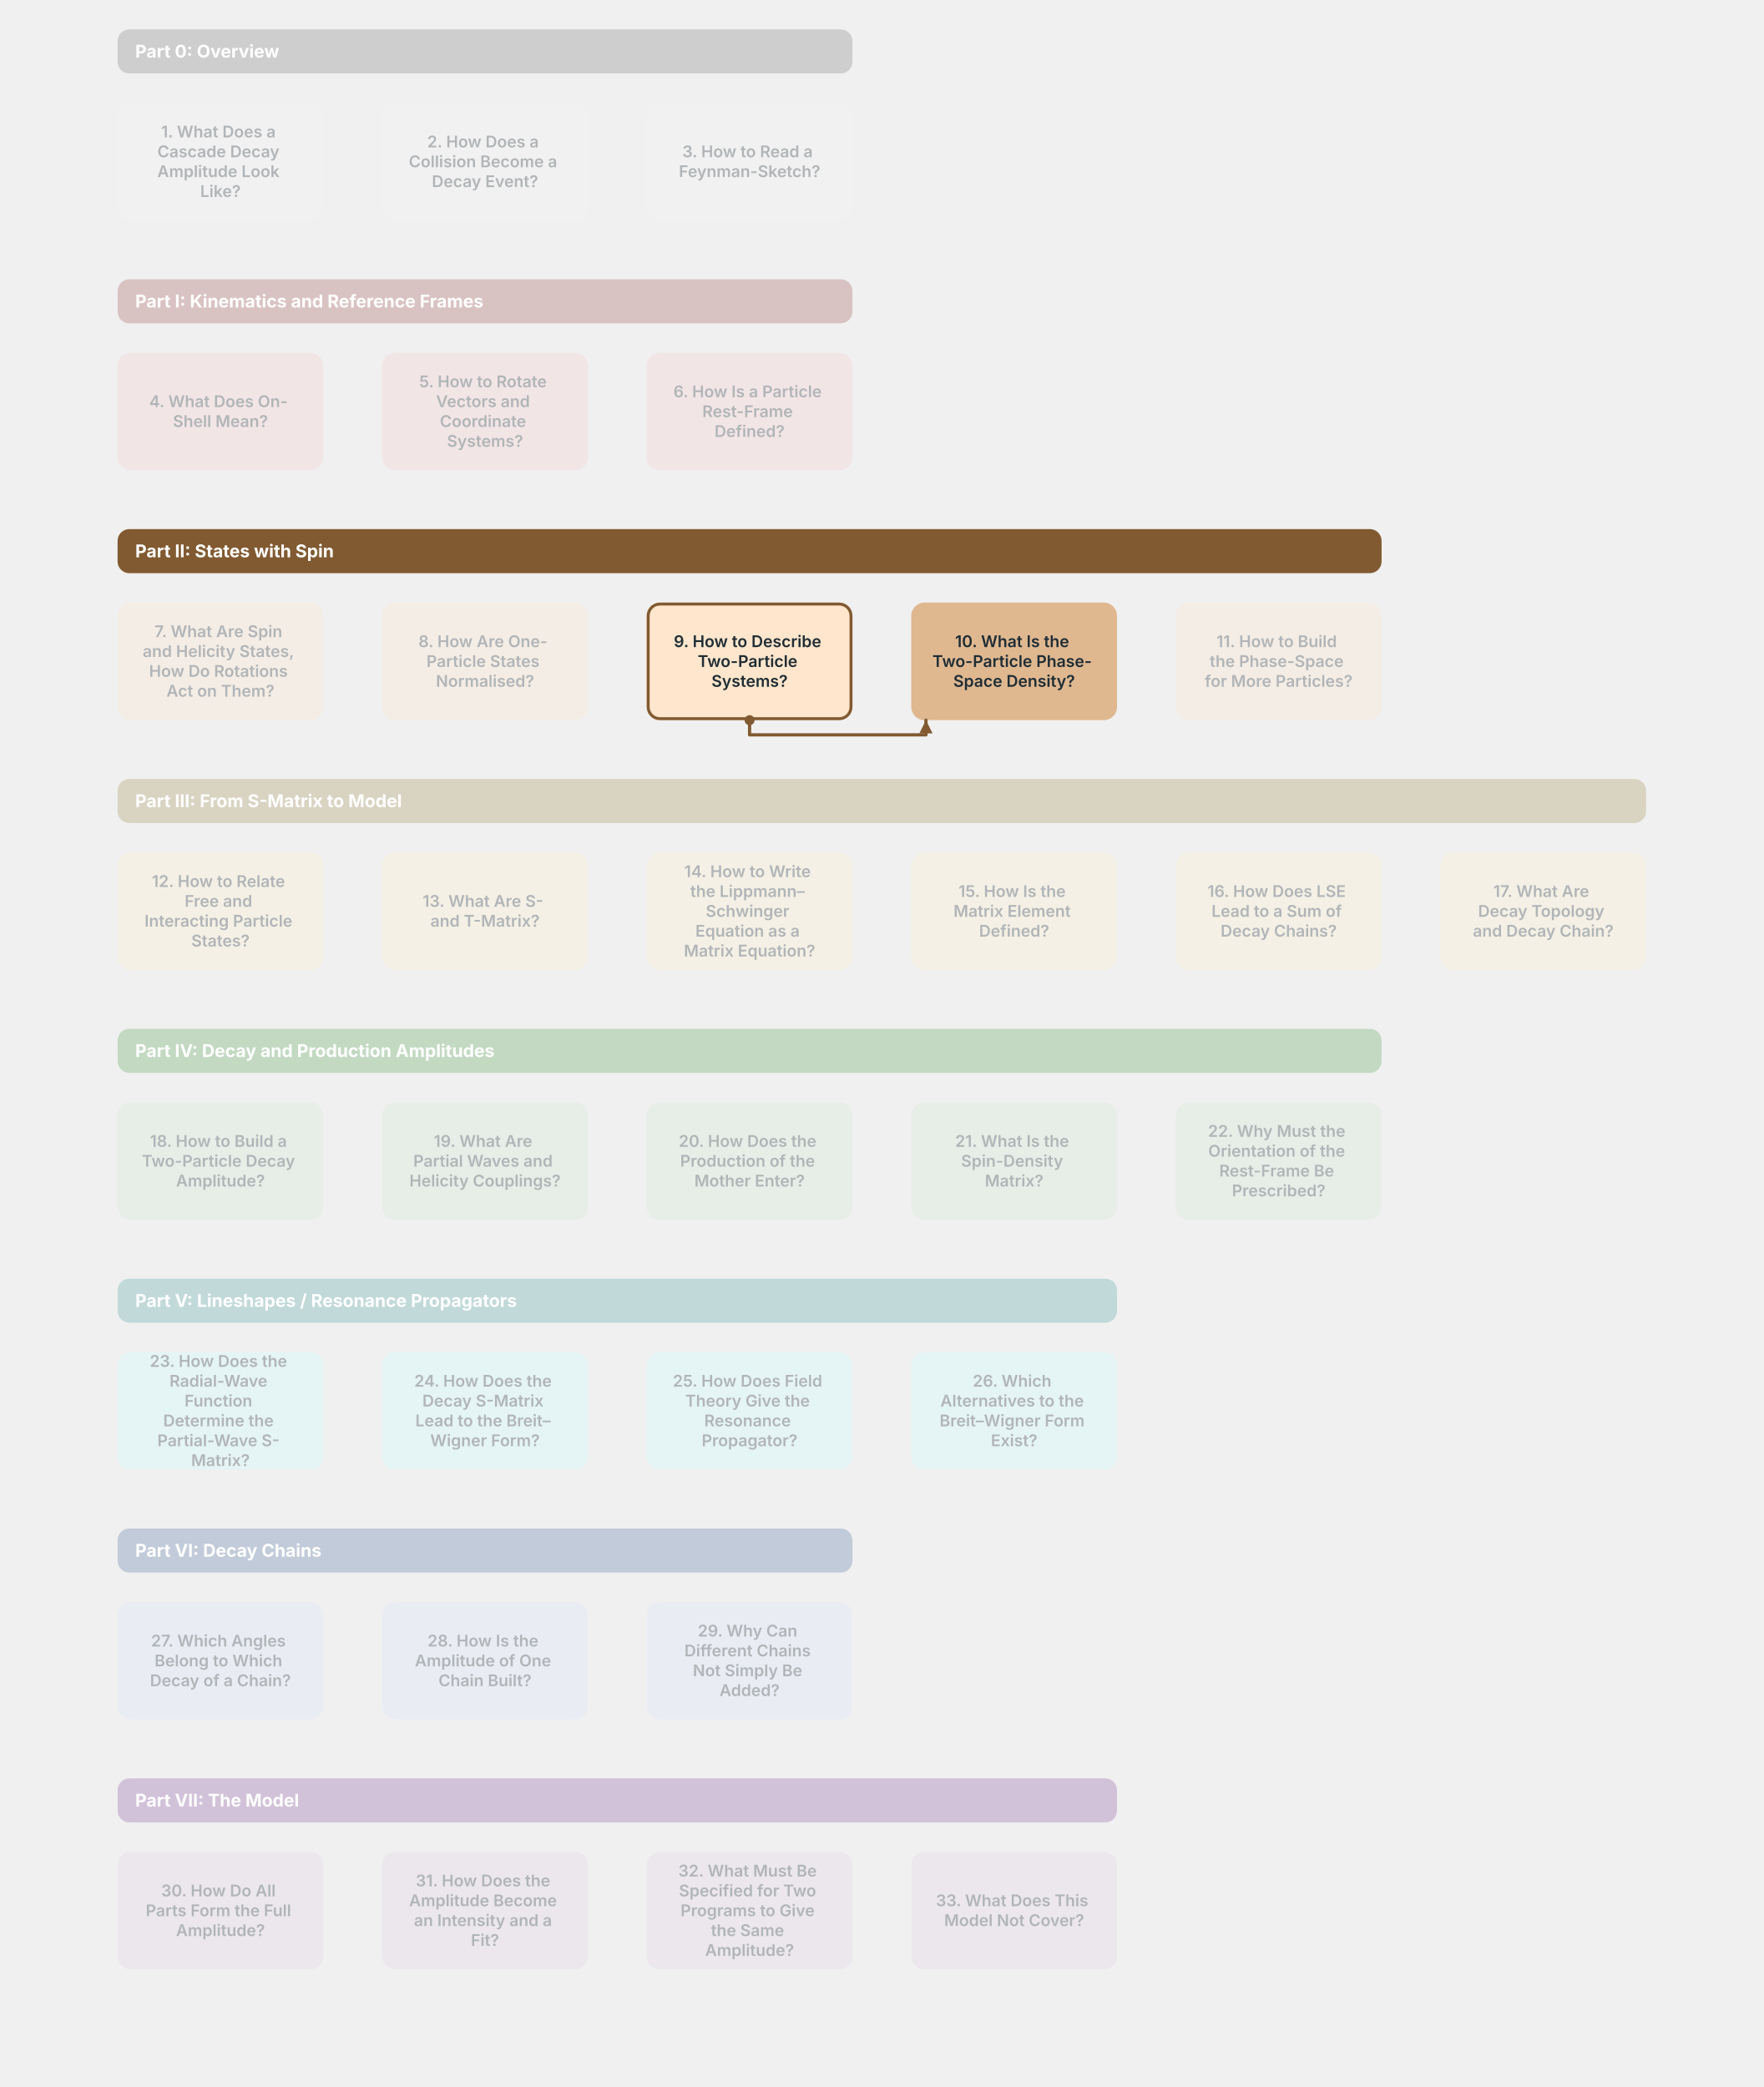
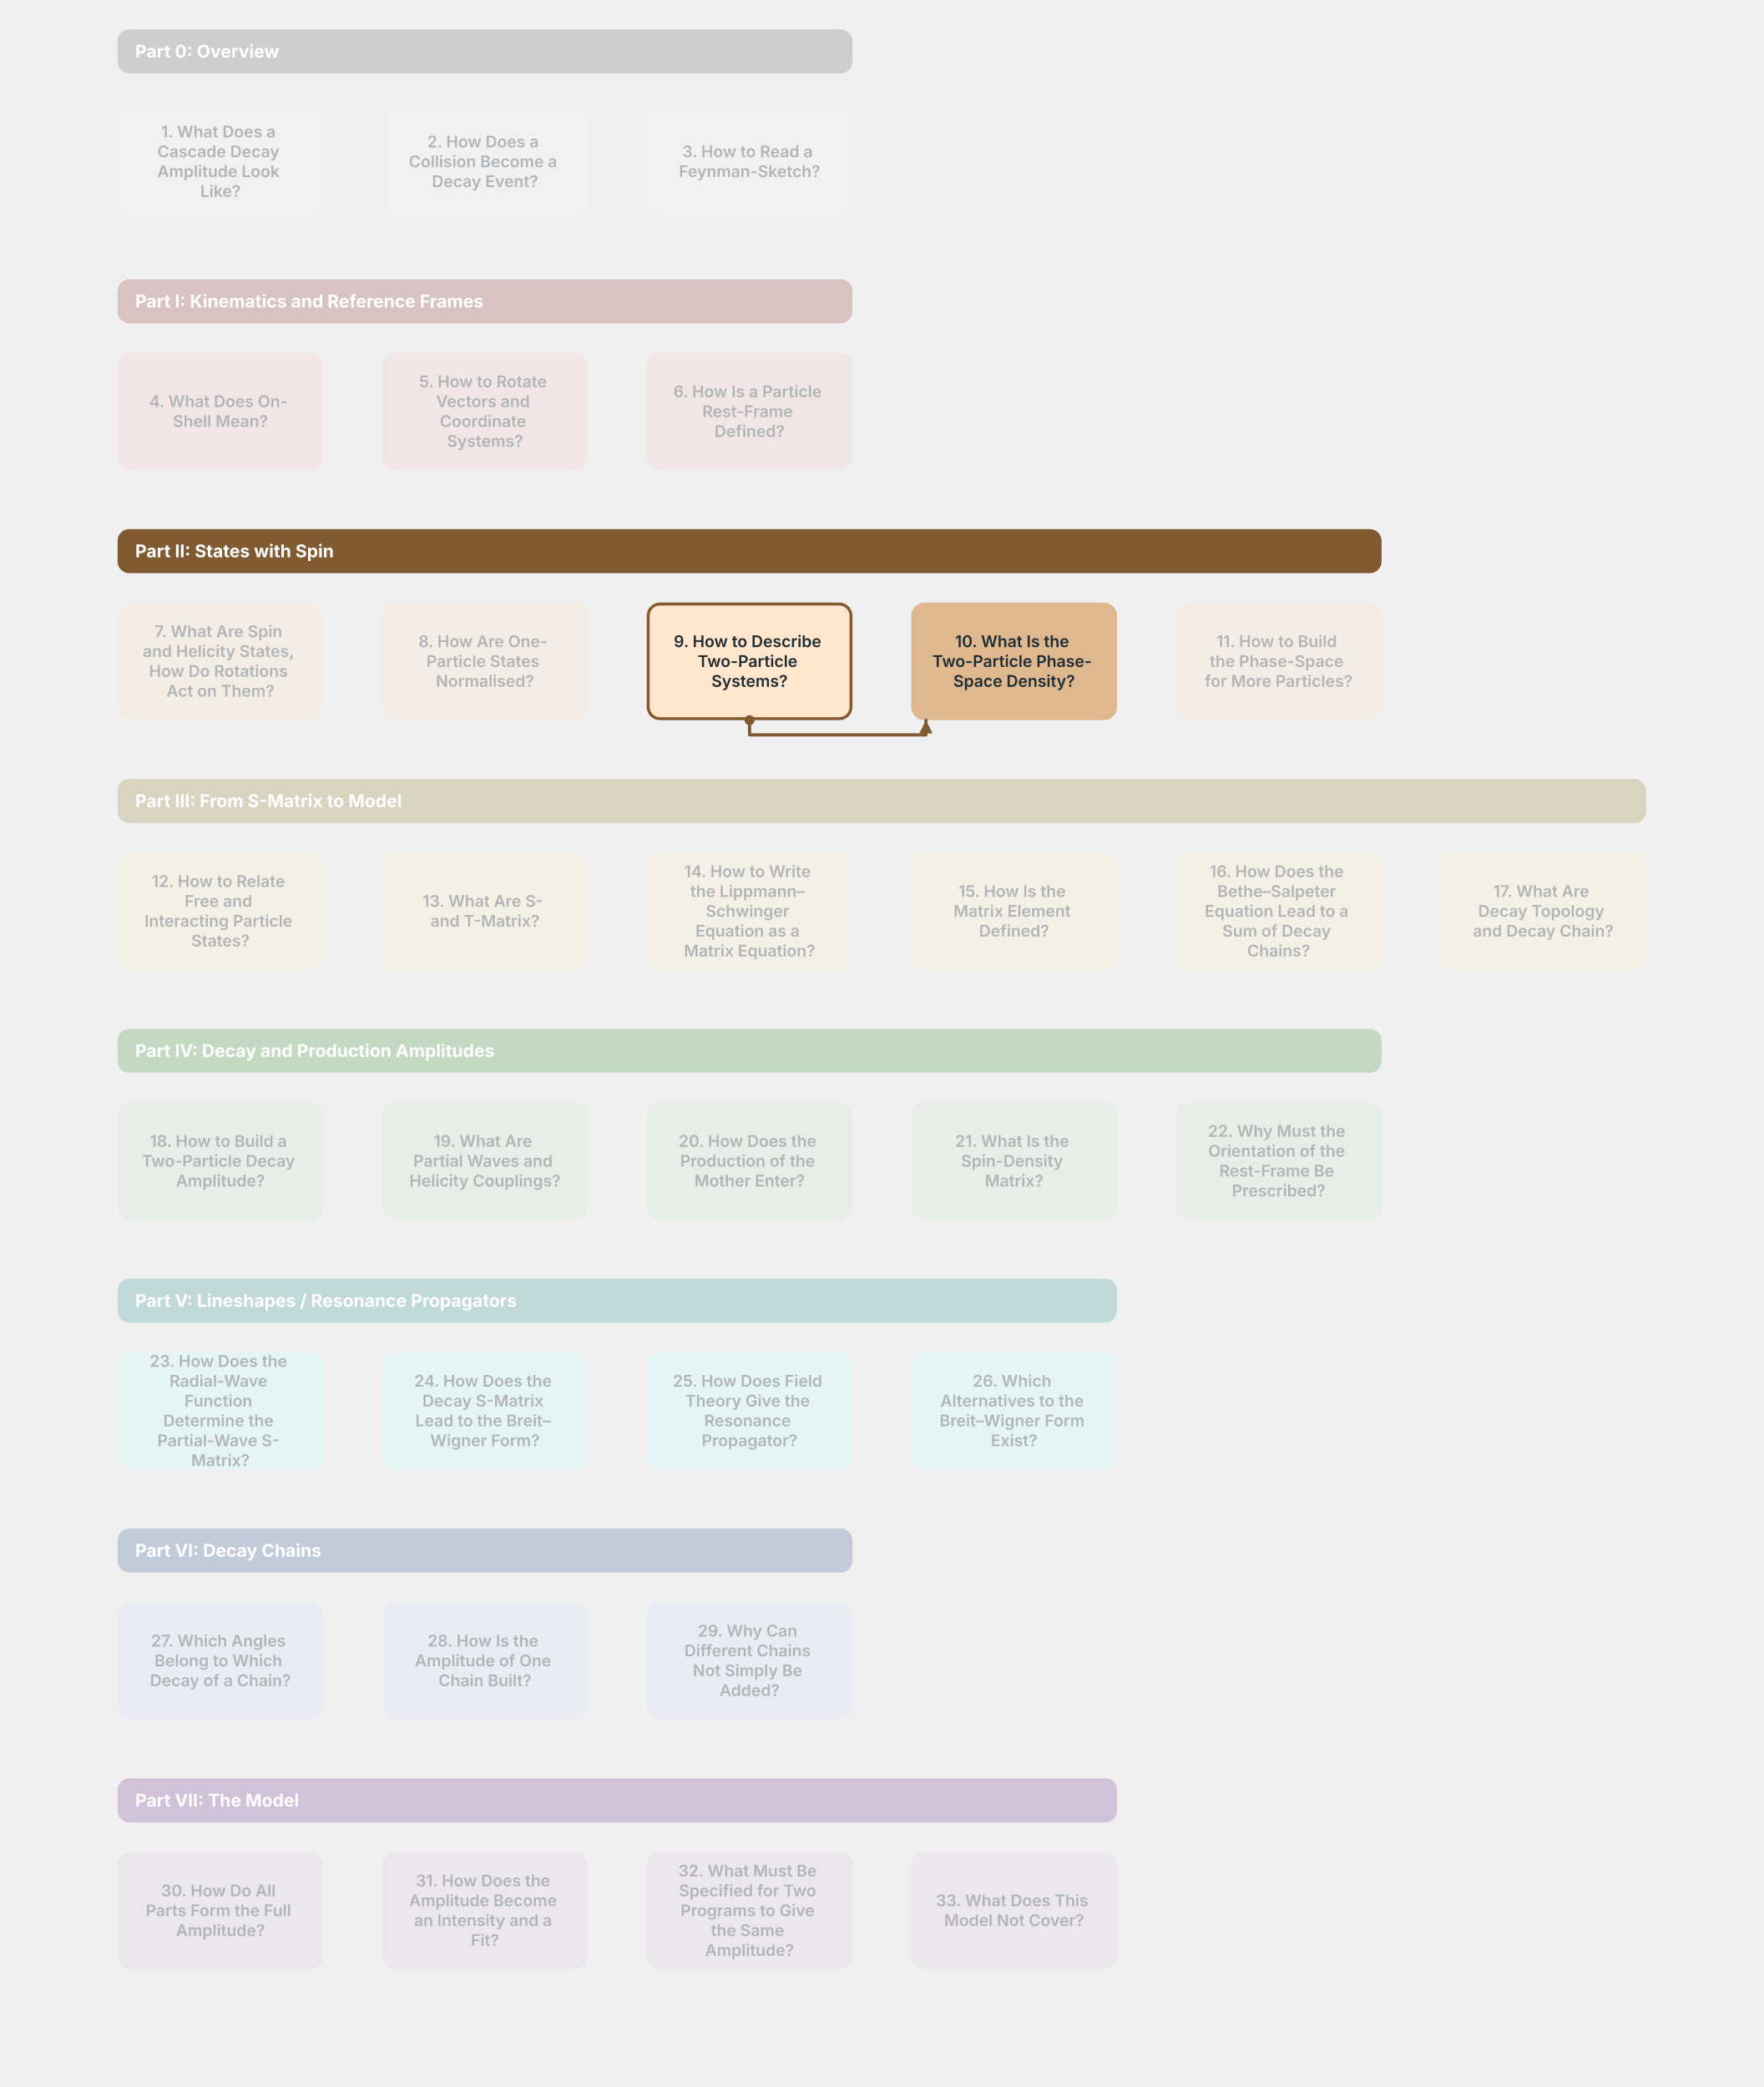
<svg xmlns="http://www.w3.org/2000/svg" viewBox="0 0 1200 1420" width="1200" height="1420" role="img" aria-label="Flow chart of the FAQ">
  <style>text{font-family:Inter,"Source Sans 3","Noto Sans","DejaVu Sans",sans-serif;font-size:11px;font-weight:600}.bar-title{font-size:12px;font-weight:700}</style>
  <g class="card" data-n="1" opacity="0.3">
    <rect class="card-bg" data-n="1" x="80" y="70" width="140" height="80" rx="9" fill="#F5F5F5" />
    <text fill="#1f2d35" text-anchor="middle">
      <tspan x="150" y="93.5">1. What Does a</tspan>
      <tspan x="150" y="107.0">Cascade Decay</tspan>
      <tspan x="150" y="120.5">Amplitude Look</tspan>
      <tspan x="150" y="134.0">Like?</tspan>
    </text>
  </g>
  <g class="card" data-n="2" opacity="0.3">
    <rect class="card-bg" data-n="2" x="260" y="70" width="140" height="80" rx="9" fill="#F5F5F5" />
    <text fill="#1f2d35" text-anchor="middle">
      <tspan x="330" y="100.3">2. How Does a</tspan>
      <tspan x="330" y="113.8">Collision Become a</tspan>
      <tspan x="330" y="127.3">Decay Event?</tspan>
    </text>
  </g>
  <g class="card" data-n="3" opacity="0.3">
    <rect class="card-bg" data-n="3" x="440" y="70" width="140" height="80" rx="9" fill="#F5F5F5" />
    <text fill="#1f2d35" text-anchor="middle">
      <tspan x="510" y="107.0">3. How to Read a</tspan>
      <tspan x="510" y="120.5">Feynman-Sketch?</tspan>
    </text>
  </g>
  <g class="card" data-n="4" opacity="0.3">
    <rect class="card-bg" data-n="4" x="80" y="240" width="140" height="80" rx="9" fill="#F8CECC" />
    <text fill="#1f2d35" text-anchor="middle">
      <tspan x="150" y="277.0">4. What Does On-</tspan>
      <tspan x="150" y="290.5">Shell Mean?</tspan>
    </text>
  </g>
  <g class="card" data-n="5" opacity="0.3">
    <rect class="card-bg" data-n="5" x="260" y="240" width="140" height="80" rx="9" fill="#F8CECC" />
    <text fill="#1f2d35" text-anchor="middle">
      <tspan x="330" y="263.5">5. How to Rotate</tspan>
      <tspan x="330" y="277.0">Vectors and</tspan>
      <tspan x="330" y="290.5">Coordinate</tspan>
      <tspan x="330" y="304.0">Systems?</tspan>
    </text>
  </g>
  <g class="card" data-n="6" opacity="0.3">
    <rect class="card-bg" data-n="6" x="440" y="240" width="140" height="80" rx="9" fill="#F8CECC" />
    <text fill="#1f2d35" text-anchor="middle">
      <tspan x="510" y="270.3">6. How Is a Particle</tspan>
      <tspan x="510" y="283.8">Rest-Frame</tspan>
      <tspan x="510" y="297.3">Defined?</tspan>
    </text>
  </g>
  <g class="card" data-n="7" opacity="0.3">
    <rect class="card-bg" data-n="7" x="80" y="410" width="140" height="80" rx="9" fill="#FFE6CC" />
    <text fill="#1f2d35" text-anchor="middle">
      <tspan x="150" y="433.5">7. What Are Spin</tspan>
      <tspan x="150" y="447.0">and Helicity States,</tspan>
      <tspan x="150" y="460.5">How Do Rotations</tspan>
      <tspan x="150" y="474.0">Act on Them?</tspan>
    </text>
  </g>
  <g class="card" data-n="8" opacity="0.3">
    <rect class="card-bg" data-n="8" x="260" y="410" width="140" height="80" rx="9" fill="#FFE6CC" />
    <text fill="#1f2d35" text-anchor="middle">
      <tspan x="330" y="440.3">8. How Are One-</tspan>
      <tspan x="330" y="453.8">Particle States</tspan>
      <tspan x="330" y="467.3">Normalised?</tspan>
    </text>
  </g>
  <g class="card" data-n="9" opacity="1">
    <rect class="card-bg" data-n="9" x="440" y="410" width="140" height="80" rx="9" fill="#FFE6CC" />
    <rect class="frame need" data-n="9" x="441" y="411" width="138" height="78" rx="8" fill="none" stroke="#815A31" stroke-width="2" />
    <text fill="#1f2d35" text-anchor="middle">
      <tspan x="510" y="440.3">9. How to Describe</tspan>
      <tspan x="510" y="453.8">Two-Particle</tspan>
      <tspan x="510" y="467.3">Systems?</tspan>
    </text>
  </g>
  <g class="card" data-n="10" opacity="1">
    <rect class="card-bg" data-n="10" x="620" y="410" width="140" height="80" rx="9" fill="#DFB890" />
    <text fill="#1f2d35" text-anchor="middle">
      <tspan x="690" y="440.3">10. What Is the</tspan>
      <tspan x="690" y="453.8">Two-Particle Phase-</tspan>
      <tspan x="690" y="467.3">Space Density?</tspan>
    </text>
  </g>
  <g class="card" data-n="11" opacity="0.3">
    <rect class="card-bg" data-n="11" x="800" y="410" width="140" height="80" rx="9" fill="#FFE6CC" />
    <text fill="#1f2d35" text-anchor="middle">
      <tspan x="870" y="440.3">11. How to Build</tspan>
      <tspan x="870" y="453.8">the Phase-Space</tspan>
      <tspan x="870" y="467.3">for More Particles?</tspan>
    </text>
  </g>
  <g class="card" data-n="12" opacity="0.3">
    <rect class="card-bg" data-n="12" x="80" y="580" width="140" height="80" rx="9" fill="#FFF2CC" />
    <text fill="#1f2d35" text-anchor="middle">
      <tspan x="150" y="603.5">12. How to Relate</tspan>
      <tspan x="150" y="617.0">Free and</tspan>
      <tspan x="150" y="630.5">Interacting Particle</tspan>
      <tspan x="150" y="644.0">States?</tspan>
    </text>
  </g>
  <g class="card" data-n="13" opacity="0.3">
    <rect class="card-bg" data-n="13" x="260" y="580" width="140" height="80" rx="9" fill="#FFF2CC" />
    <text fill="#1f2d35" text-anchor="middle">
      <tspan x="330" y="617.0">13. What Are S-</tspan>
      <tspan x="330" y="630.5">and T-Matrix?</tspan>
    </text>
  </g>
  <g class="card" data-n="14" opacity="0.3">
    <rect class="card-bg" data-n="14" x="440" y="580" width="140" height="80" rx="9" fill="#FFF2CC" />
    <text fill="#1f2d35" text-anchor="middle">
      <tspan x="510" y="596.8">14. How to Write</tspan>
      <tspan x="510" y="610.3">the Lippmann–</tspan>
      <tspan x="510" y="623.8">Schwinger</tspan>
      <tspan x="510" y="637.3">Equation as a</tspan>
      <tspan x="510" y="650.8">Matrix Equation?</tspan>
    </text>
  </g>
  <g class="card" data-n="15" opacity="0.3">
    <rect class="card-bg" data-n="15" x="620" y="580" width="140" height="80" rx="9" fill="#FFF2CC" />
    <text fill="#1f2d35" text-anchor="middle">
      <tspan x="690" y="610.3">15. How Is the</tspan>
      <tspan x="690" y="623.8">Matrix Element</tspan>
      <tspan x="690" y="637.3">Defined?</tspan>
    </text>
  </g>
  <g class="card" data-n="16" opacity="0.3">
    <rect class="card-bg" data-n="16" x="800" y="580" width="140" height="80" rx="9" fill="#FFF2CC" />
    <text fill="#1f2d35" text-anchor="middle">
-       <tspan x="870" y="610.3">16. How Does LSE</tspan>
-       <tspan x="870" y="623.8">Lead to a Sum of</tspan>
-       <tspan x="870" y="637.3">Decay Chains?</tspan>
+       <tspan x="870" y="596.8">16. How Does the</tspan>
+       <tspan x="870" y="610.3">Bethe–Salpeter</tspan>
+       <tspan x="870" y="623.8">Equation Lead to a</tspan>
+       <tspan x="870" y="637.3">Sum of Decay</tspan>
+       <tspan x="870" y="650.8">Chains?</tspan>
    </text>
  </g>
  <g class="card" data-n="17" opacity="0.3">
    <rect class="card-bg" data-n="17" x="980" y="580" width="140" height="80" rx="9" fill="#FFF2CC" />
    <text fill="#1f2d35" text-anchor="middle">
      <tspan x="1050" y="610.3">17. What Are</tspan>
      <tspan x="1050" y="623.8">Decay Topology</tspan>
      <tspan x="1050" y="637.3">and Decay Chain?</tspan>
    </text>
  </g>
  <g class="card" data-n="18" opacity="0.3">
    <rect class="card-bg" data-n="18" x="80" y="750" width="140" height="80" rx="9" fill="#D5E8D4" />
    <text fill="#1f2d35" text-anchor="middle">
      <tspan x="150" y="780.3">18. How to Build a</tspan>
      <tspan x="150" y="793.8">Two-Particle Decay</tspan>
      <tspan x="150" y="807.3">Amplitude?</tspan>
    </text>
  </g>
  <g class="card" data-n="19" opacity="0.3">
    <rect class="card-bg" data-n="19" x="260" y="750" width="140" height="80" rx="9" fill="#D5E8D4" />
    <text fill="#1f2d35" text-anchor="middle">
      <tspan x="330" y="780.3">19. What Are</tspan>
      <tspan x="330" y="793.8">Partial Waves and</tspan>
      <tspan x="330" y="807.3">Helicity Couplings?</tspan>
    </text>
  </g>
  <g class="card" data-n="20" opacity="0.3">
    <rect class="card-bg" data-n="20" x="440" y="750" width="140" height="80" rx="9" fill="#D5E8D4" />
    <text fill="#1f2d35" text-anchor="middle">
      <tspan x="510" y="780.3">20. How Does the</tspan>
      <tspan x="510" y="793.8">Production of the</tspan>
      <tspan x="510" y="807.3">Mother Enter?</tspan>
    </text>
  </g>
  <g class="card" data-n="21" opacity="0.3">
    <rect class="card-bg" data-n="21" x="620" y="750" width="140" height="80" rx="9" fill="#D5E8D4" />
    <text fill="#1f2d35" text-anchor="middle">
      <tspan x="690" y="780.3">21. What Is the</tspan>
      <tspan x="690" y="793.8">Spin-Density</tspan>
      <tspan x="690" y="807.3">Matrix?</tspan>
    </text>
  </g>
  <g class="card" data-n="22" opacity="0.3">
    <rect class="card-bg" data-n="22" x="800" y="750" width="140" height="80" rx="9" fill="#D5E8D4" />
    <text fill="#1f2d35" text-anchor="middle">
      <tspan x="870" y="773.5">22. Why Must the</tspan>
      <tspan x="870" y="787.0">Orientation of the</tspan>
      <tspan x="870" y="800.5">Rest-Frame Be</tspan>
      <tspan x="870" y="814.0">Prescribed?</tspan>
    </text>
  </g>
  <g class="card" data-n="23" opacity="0.3">
    <rect class="card-bg" data-n="23" x="80" y="920" width="140" height="80" rx="9" fill="#CCFFFF" />
    <text fill="#1f2d35" text-anchor="middle">
      <tspan x="150" y="930.0">23. How Does the</tspan>
      <tspan x="150" y="943.5">Radial-Wave</tspan>
      <tspan x="150" y="957.0">Function</tspan>
      <tspan x="150" y="970.5">Determine the</tspan>
      <tspan x="150" y="984.0">Partial-Wave S-</tspan>
      <tspan x="150" y="997.5">Matrix?</tspan>
    </text>
  </g>
  <g class="card" data-n="24" opacity="0.3">
    <rect class="card-bg" data-n="24" x="260" y="920" width="140" height="80" rx="9" fill="#CCFFFF" />
    <text fill="#1f2d35" text-anchor="middle">
      <tspan x="330" y="943.5">24. How Does the</tspan>
      <tspan x="330" y="957.0">Decay S-Matrix</tspan>
      <tspan x="330" y="970.5">Lead to the Breit–</tspan>
      <tspan x="330" y="984.0">Wigner Form?</tspan>
    </text>
  </g>
  <g class="card" data-n="25" opacity="0.3">
    <rect class="card-bg" data-n="25" x="440" y="920" width="140" height="80" rx="9" fill="#CCFFFF" />
    <text fill="#1f2d35" text-anchor="middle">
      <tspan x="510" y="943.5">25. How Does Field</tspan>
      <tspan x="510" y="957.0">Theory Give the</tspan>
      <tspan x="510" y="970.5">Resonance</tspan>
      <tspan x="510" y="984.0">Propagator?</tspan>
    </text>
  </g>
  <g class="card" data-n="26" opacity="0.3">
    <rect class="card-bg" data-n="26" x="620" y="920" width="140" height="80" rx="9" fill="#CCFFFF" />
    <text fill="#1f2d35" text-anchor="middle">
      <tspan x="690" y="943.5">26. Which</tspan>
      <tspan x="690" y="957.0">Alternatives to the</tspan>
      <tspan x="690" y="970.5">Breit–Wigner Form</tspan>
      <tspan x="690" y="984.0">Exist?</tspan>
    </text>
  </g>
  <g class="card" data-n="27" opacity="0.3">
    <rect class="card-bg" data-n="27" x="80" y="1090" width="140" height="80" rx="9" fill="#DAE8FC" />
    <text fill="#1f2d35" text-anchor="middle">
      <tspan x="150" y="1120.3">27. Which Angles</tspan>
      <tspan x="150" y="1133.8">Belong to Which</tspan>
      <tspan x="150" y="1147.3">Decay of a Chain?</tspan>
    </text>
  </g>
  <g class="card" data-n="28" opacity="0.3">
    <rect class="card-bg" data-n="28" x="260" y="1090" width="140" height="80" rx="9" fill="#DAE8FC" />
    <text fill="#1f2d35" text-anchor="middle">
      <tspan x="330" y="1120.3">28. How Is the</tspan>
      <tspan x="330" y="1133.8">Amplitude of One</tspan>
      <tspan x="330" y="1147.3">Chain Built?</tspan>
    </text>
  </g>
  <g class="card" data-n="29" opacity="0.3">
    <rect class="card-bg" data-n="29" x="440" y="1090" width="140" height="80" rx="9" fill="#DAE8FC" />
    <text fill="#1f2d35" text-anchor="middle">
      <tspan x="510" y="1113.5">29. Why Can</tspan>
      <tspan x="510" y="1127.0">Different Chains</tspan>
      <tspan x="510" y="1140.5">Not Simply Be</tspan>
      <tspan x="510" y="1154.0">Added?</tspan>
    </text>
  </g>
  <g class="card" data-n="30" opacity="0.3">
    <rect class="card-bg" data-n="30" x="80" y="1260" width="140" height="80" rx="9" fill="#E1D5E7" />
    <text fill="#1f2d35" text-anchor="middle">
      <tspan x="150" y="1290.3">30. How Do All</tspan>
      <tspan x="150" y="1303.8">Parts Form the Full</tspan>
      <tspan x="150" y="1317.3">Amplitude?</tspan>
    </text>
  </g>
  <g class="card" data-n="31" opacity="0.3">
    <rect class="card-bg" data-n="31" x="260" y="1260" width="140" height="80" rx="9" fill="#E1D5E7" />
    <text fill="#1f2d35" text-anchor="middle">
      <tspan x="330" y="1283.5">31. How Does the</tspan>
      <tspan x="330" y="1297.0">Amplitude Become</tspan>
      <tspan x="330" y="1310.5">an Intensity and a</tspan>
      <tspan x="330" y="1324.0">Fit?</tspan>
    </text>
  </g>
  <g class="card" data-n="32" opacity="0.3">
    <rect class="card-bg" data-n="32" x="440" y="1260" width="140" height="80" rx="9" fill="#E1D5E7" />
    <text fill="#1f2d35" text-anchor="middle">
      <tspan x="510" y="1276.8">32. What Must Be</tspan>
      <tspan x="510" y="1290.3">Specified for Two</tspan>
      <tspan x="510" y="1303.8">Programs to Give</tspan>
      <tspan x="510" y="1317.3">the Same</tspan>
      <tspan x="510" y="1330.8">Amplitude?</tspan>
    </text>
  </g>
  <g class="card" data-n="33" opacity="0.3">
    <rect class="card-bg" data-n="33" x="620" y="1260" width="140" height="80" rx="9" fill="#E1D5E7" />
    <text fill="#1f2d35" text-anchor="middle">
      <tspan x="690" y="1297.0">33. What Does This</tspan>
      <tspan x="690" y="1310.5">Model Not Cover?</tspan>
    </text>
  </g>
  <g class="lines" fill="none" stroke-linejoin="round" stroke-linecap="round">
    <path class="need" data-card="9" data-from="9" data-to="10" d="M510 490 L510 500 L630 500 L630 490" stroke="#815A31" stroke-width="2.2" />
    <polygon class="arrow" data-card="9" points="630,490 634.5,499 625.5,499" fill="#815A31" stroke="none" />
    <circle class="start" data-card="9" cx="510" cy="490" r="3.4" fill="#815A31" stroke="none" />
  </g>
  <rect class="bar-underlay" x="80" y="20" width="500" height="30" rx="8" fill="#fff" />
  <g class="bar" data-part="0" opacity="0.3">
    <rect x="80" y="20" width="500" height="30" rx="8" fill="#595959" />
    <text class="bar-title" x="92" y="39.2" fill="#fff">Part 0: Overview</text>
  </g>
  <rect class="bar-underlay" x="80" y="190" width="500" height="30" rx="8" fill="#fff" />
  <g class="bar" data-part="1" opacity="0.3">
    <rect x="80" y="190" width="500" height="30" rx="8" fill="#813531" />
    <text class="bar-title" x="92" y="209.2" fill="#fff">Part I: Kinematics and Reference Frames</text>
  </g>
  <g class="bar" data-part="2" opacity="1">
    <rect x="80" y="360" width="860" height="30" rx="8" fill="#815A31" />
    <text class="bar-title" x="92" y="379.2" fill="#fff">Part II: States with Spin</text>
  </g>
  <rect class="bar-underlay" x="80" y="530" width="1040" height="30" rx="8" fill="#fff" />
  <g class="bar" data-part="3" opacity="0.3">
    <rect x="80" y="530" width="1040" height="30" rx="8" fill="#816D31" />
    <text class="bar-title" x="92" y="549.2" fill="#fff">Part III: From S-Matrix to Model</text>
  </g>
  <rect class="bar-underlay" x="80" y="700" width="860" height="30" rx="8" fill="#fff" />
  <g class="bar" data-part="4" opacity="0.3">
    <rect x="80" y="700" width="860" height="30" rx="8" fill="#358131" />
    <text class="bar-title" x="92" y="719.2" fill="#fff">Part IV: Decay and Production Amplitudes</text>
  </g>
  <rect class="bar-underlay" x="80" y="870" width="680" height="30" rx="8" fill="#fff" />
  <g class="bar" data-part="5" opacity="0.3">
    <rect x="80" y="870" width="680" height="30" rx="8" fill="#318181" />
    <text class="bar-title" x="92" y="889.2" fill="#fff">Part V: Lineshapes / Resonance Propagators</text>
  </g>
  <rect class="bar-underlay" x="80" y="1040" width="500" height="30" rx="8" fill="#fff" />
  <g class="bar" data-part="6" opacity="0.3">
    <rect x="80" y="1040" width="500" height="30" rx="8" fill="#315281" />
    <text class="bar-title" x="92" y="1059.2" fill="#fff">Part VI: Decay Chains</text>
  </g>
  <rect class="bar-underlay" x="80" y="1210" width="680" height="30" rx="8" fill="#fff" />
  <g class="bar" data-part="7" opacity="0.3">
    <rect x="80" y="1210" width="680" height="30" rx="8" fill="#673181" />
    <text class="bar-title" x="92" y="1229.2" fill="#fff">Part VII: The Model</text>
  </g>
</svg>
